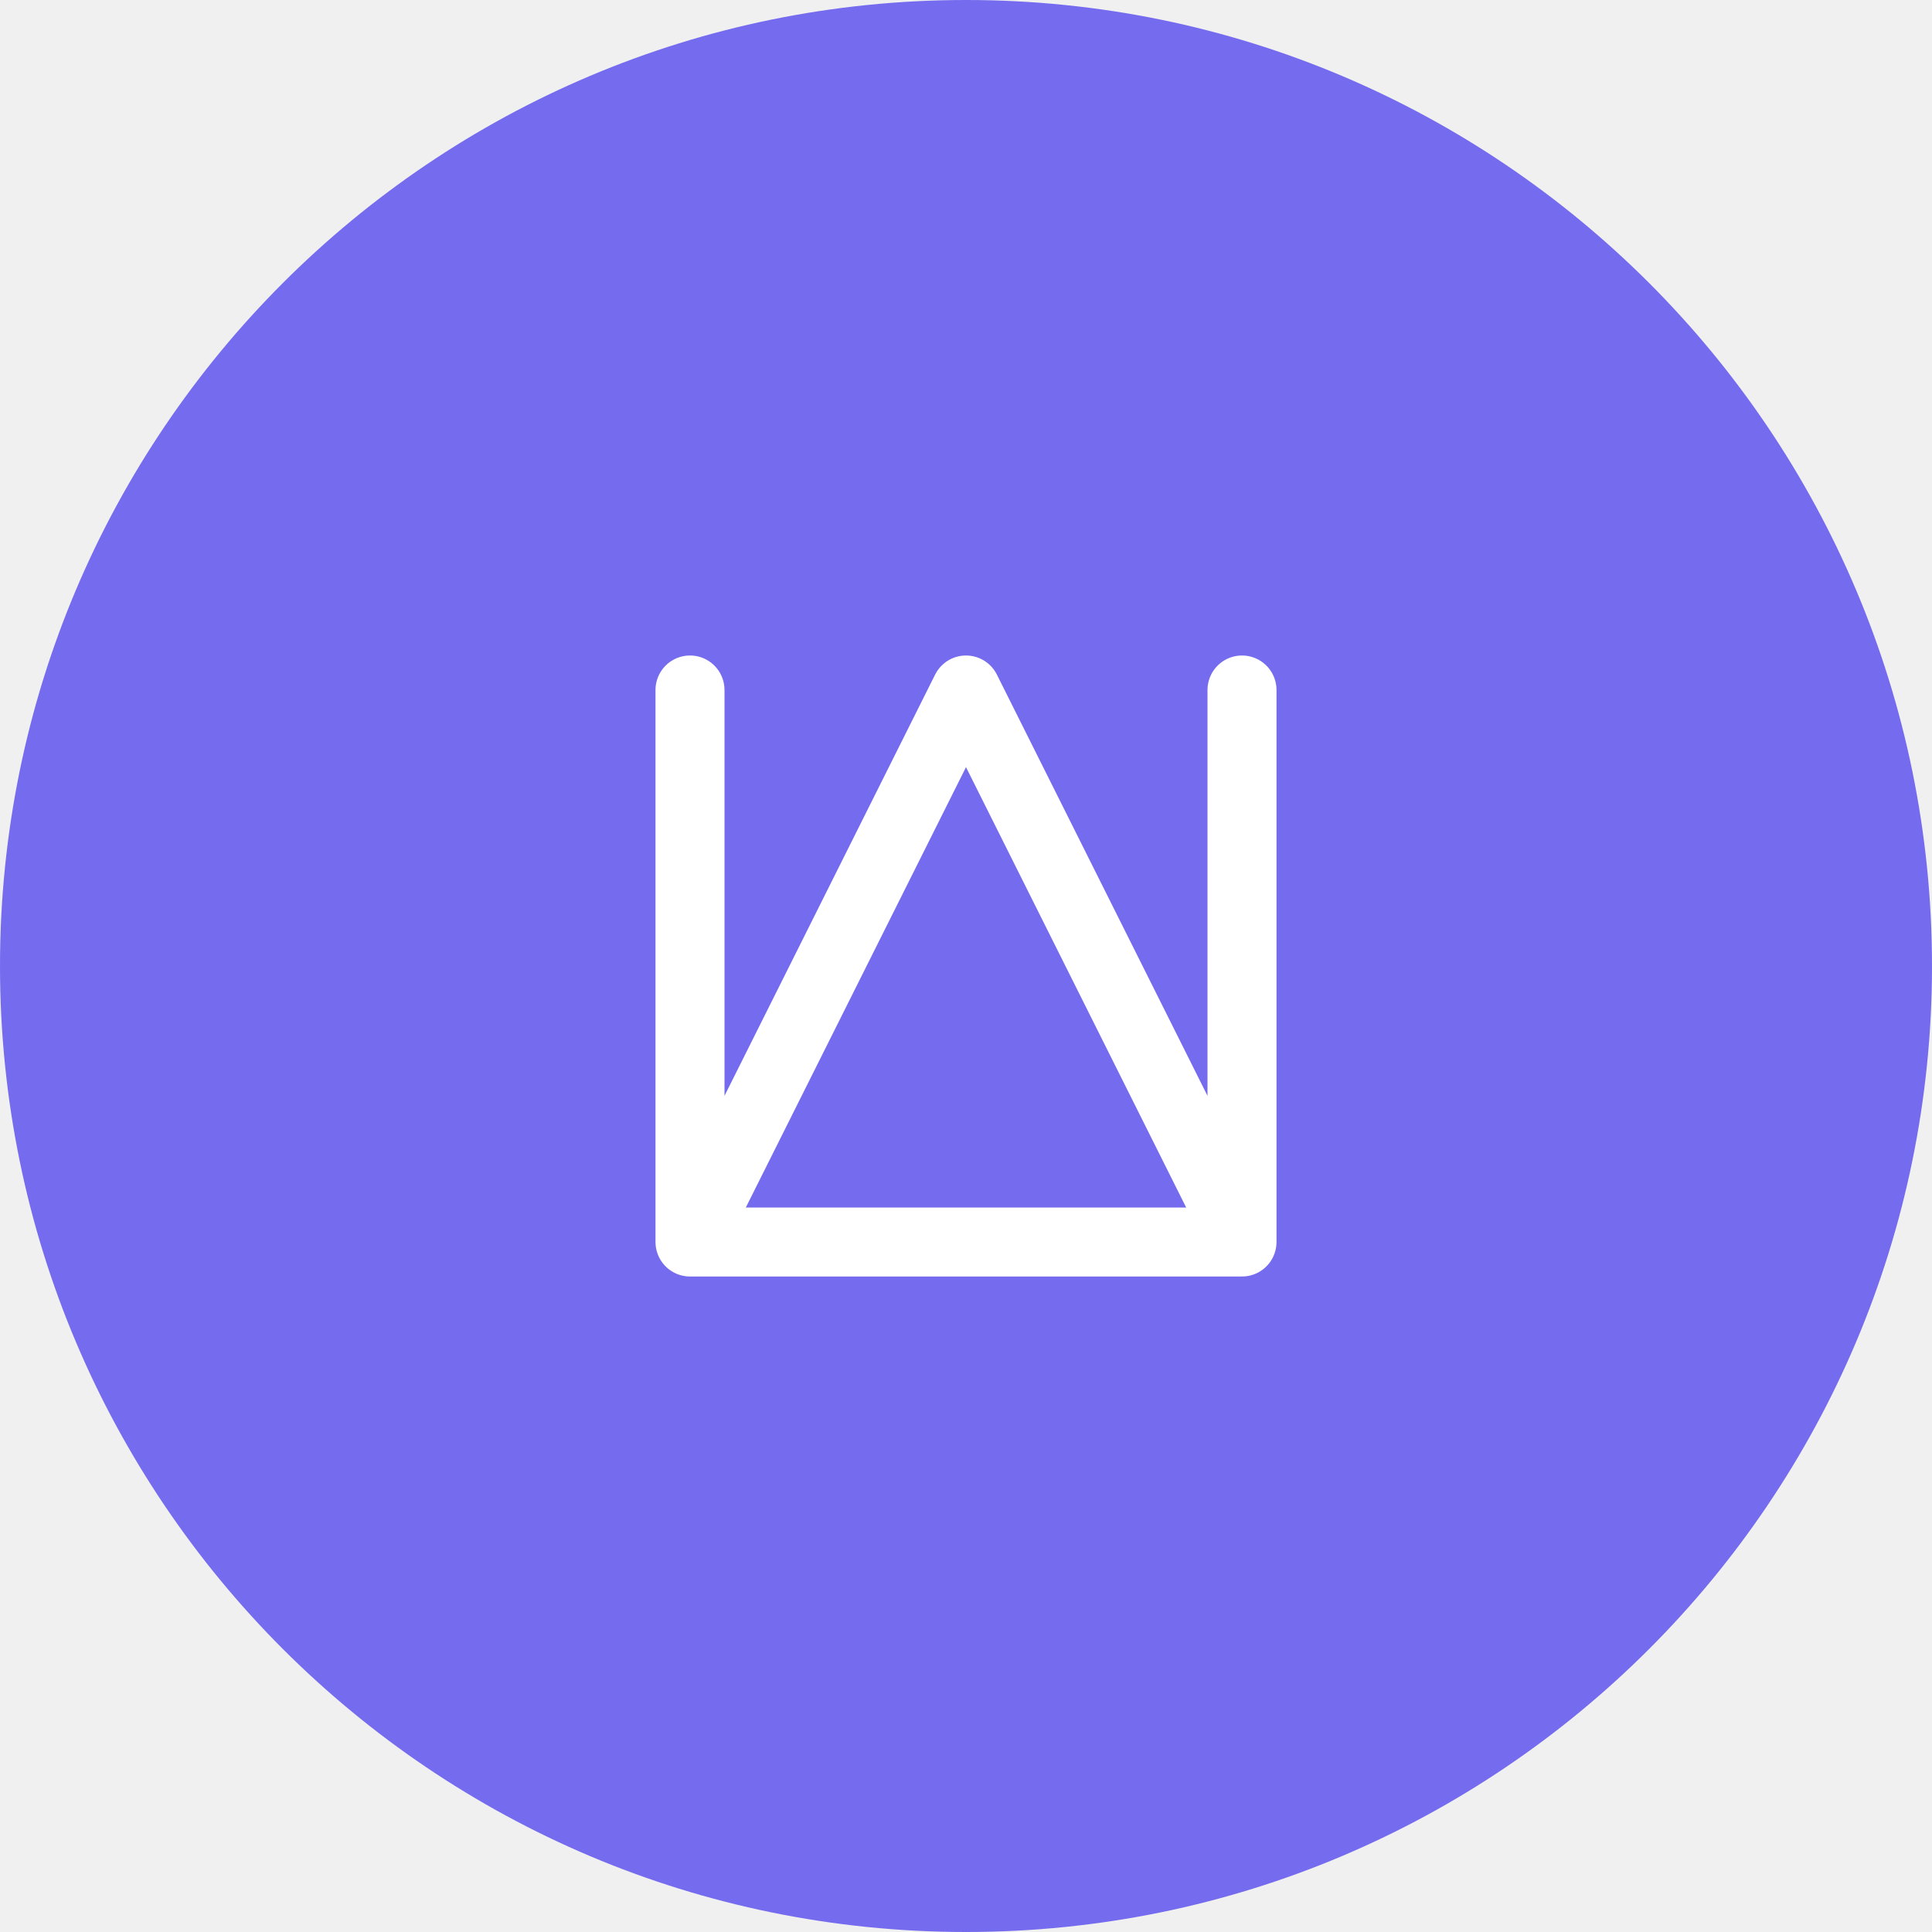
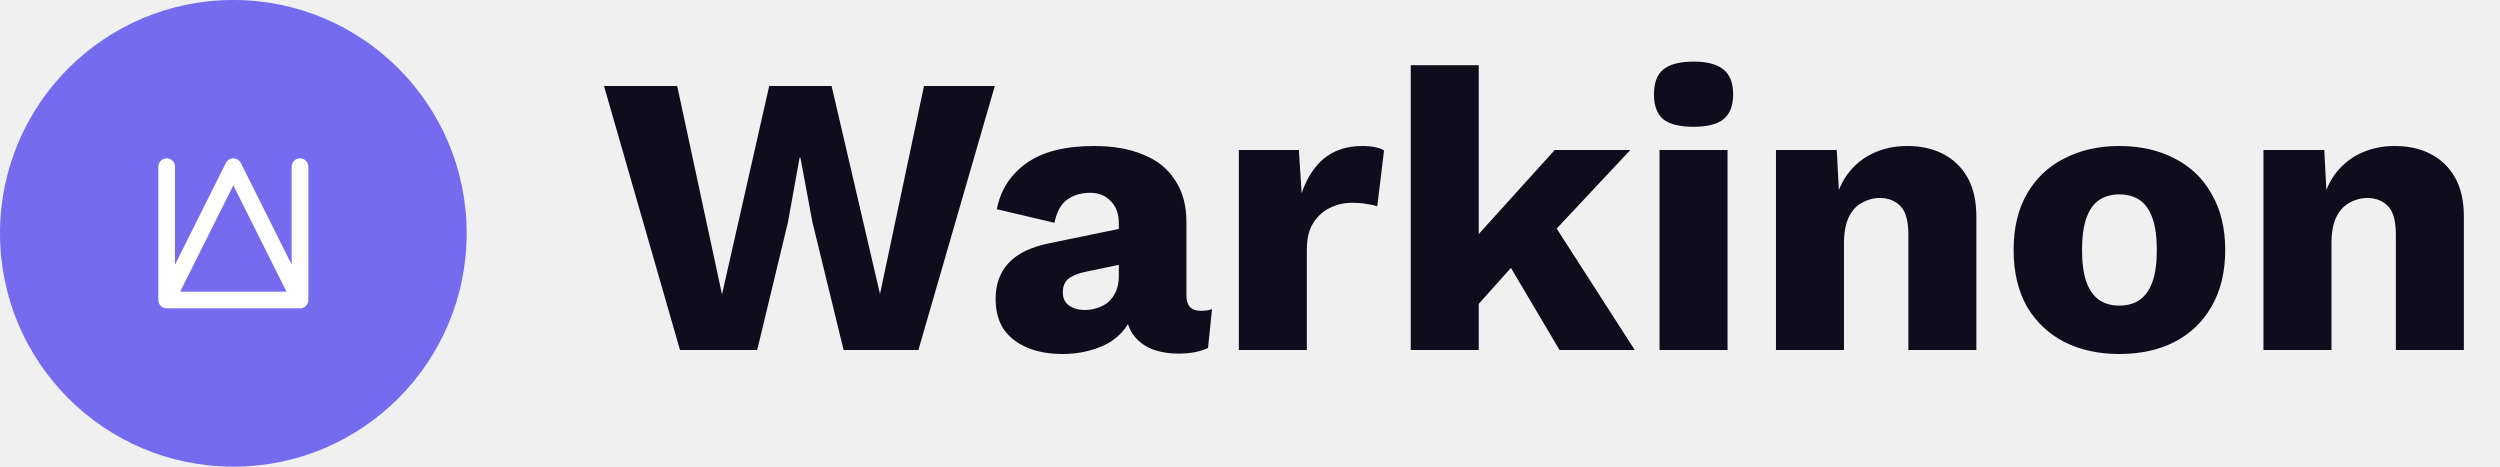
- <svg xmlns="http://www.w3.org/2000/svg" width="28" height="28" viewBox="0 0 28 28" fill="none">
-   <g id="Group 17826">
-     <circle id="Ellipse 46" cx="14" cy="14" r="14" fill="#756BEE" />
-     <path id="Rectangle 5176" d="M18 18L18 10M18 18L14 10L10 18M18 18L10 18M10 18L10 10" stroke="white" stroke-linecap="round" stroke-linejoin="round" />
-   </g>
+ <svg xmlns="http://www.w3.org/2000/svg" width="150" height="28" viewBox="0 0 150 28" fill="none">
+   <path d="M40.8 21L36.24 5.16H40.632L43.32 17.664L46.152 5.16H49.896L52.8 17.64L55.44 5.16H59.688L55.104 21H50.616L48.744 13.32L48.024 9.456H47.976L47.28 13.32L45.432 21H40.8ZM67.129 13.392C67.129 12.832 66.969 12.392 66.649 12.072C66.345 11.736 65.929 11.568 65.401 11.568C64.873 11.568 64.417 11.704 64.033 11.976C63.665 12.232 63.409 12.696 63.265 13.368L59.809 12.552C60.033 11.4 60.625 10.48 61.585 9.792C62.545 9.104 63.897 8.76 65.641 8.76C66.809 8.76 67.801 8.936 68.617 9.288C69.449 9.624 70.081 10.136 70.513 10.824C70.961 11.496 71.185 12.328 71.185 13.32V17.712C71.185 18.336 71.465 18.648 72.025 18.648C72.313 18.648 72.545 18.616 72.721 18.552L72.481 20.88C72.001 21.104 71.417 21.216 70.729 21.216C70.105 21.216 69.553 21.12 69.073 20.928C68.593 20.72 68.217 20.416 67.945 20.016C67.673 19.6 67.537 19.08 67.537 18.456V18.312L67.993 18.144C67.993 18.832 67.785 19.408 67.369 19.872C66.969 20.336 66.441 20.68 65.785 20.904C65.145 21.128 64.473 21.24 63.769 21.24C62.953 21.24 62.241 21.112 61.633 20.856C61.025 20.6 60.553 20.232 60.217 19.752C59.897 19.256 59.737 18.648 59.737 17.928C59.737 17.064 59.993 16.352 60.505 15.792C61.033 15.216 61.857 14.816 62.977 14.592L67.513 13.656L67.489 15.816L65.185 16.296C64.705 16.392 64.345 16.536 64.105 16.728C63.881 16.904 63.769 17.176 63.769 17.544C63.769 17.896 63.897 18.16 64.153 18.336C64.409 18.512 64.713 18.6 65.065 18.6C65.337 18.6 65.593 18.56 65.833 18.48C66.089 18.4 66.313 18.28 66.505 18.12C66.697 17.944 66.849 17.728 66.961 17.472C67.073 17.216 67.129 16.912 67.129 16.56V13.392ZM74.331 21V9H77.931L78.099 11.592C78.403 10.696 78.851 10 79.443 9.504C80.051 9.008 80.819 8.76 81.747 8.76C82.051 8.76 82.307 8.784 82.515 8.832C82.739 8.88 82.915 8.944 83.043 9.024L82.635 12.384C82.475 12.32 82.267 12.272 82.011 12.24C81.771 12.192 81.475 12.168 81.123 12.168C80.643 12.168 80.195 12.272 79.779 12.48C79.363 12.688 79.027 13 78.771 13.416C78.531 13.816 78.411 14.328 78.411 14.952V21H74.331ZM97.82 9L92.06 15.144L91.292 15.36L87.86 19.2L87.836 15.024L93.284 9H97.82ZM88.724 3.912V21H84.644V3.912H88.724ZM92.684 12.6L98.084 21H93.572L90.02 15L92.684 12.6ZM101.613 7.608C100.781 7.608 100.173 7.456 99.789 7.152C99.421 6.832 99.237 6.336 99.237 5.664C99.237 4.976 99.421 4.48 99.789 4.176C100.173 3.856 100.781 3.696 101.613 3.696C102.429 3.696 103.029 3.856 103.413 4.176C103.797 4.48 103.989 4.976 103.989 5.664C103.989 6.336 103.797 6.832 103.413 7.152C103.029 7.456 102.429 7.608 101.613 7.608ZM103.653 9V21H99.573V9H103.653ZM106.558 21V9H110.206L110.422 13.128L109.966 12.672C110.126 11.808 110.406 11.088 110.806 10.512C111.222 9.936 111.734 9.504 112.342 9.216C112.966 8.912 113.662 8.76 114.43 8.76C115.262 8.76 115.982 8.92 116.59 9.24C117.214 9.56 117.702 10.032 118.054 10.656C118.406 11.28 118.582 12.064 118.582 13.008V21H114.502V14.088C114.502 13.256 114.342 12.68 114.022 12.36C113.702 12.04 113.294 11.88 112.798 11.88C112.414 11.88 112.054 11.976 111.718 12.168C111.382 12.344 111.118 12.632 110.926 13.032C110.734 13.432 110.638 13.968 110.638 14.64V21H106.558ZM127.153 8.76C128.417 8.76 129.521 9.008 130.465 9.504C131.425 9.984 132.169 10.696 132.697 11.64C133.241 12.568 133.513 13.688 133.513 15C133.513 16.312 133.241 17.44 132.697 18.384C132.169 19.312 131.425 20.024 130.465 20.52C129.521 21 128.417 21.24 127.153 21.24C125.921 21.24 124.825 21 123.865 20.52C122.905 20.024 122.153 19.312 121.609 18.384C121.081 17.44 120.817 16.312 120.817 15C120.817 13.688 121.081 12.568 121.609 11.64C122.153 10.696 122.905 9.984 123.865 9.504C124.825 9.008 125.921 8.76 127.153 8.76ZM127.153 11.664C126.689 11.664 126.289 11.776 125.953 12C125.617 12.224 125.361 12.584 125.185 13.08C125.009 13.576 124.921 14.216 124.921 15C124.921 15.784 125.009 16.424 125.185 16.92C125.361 17.4 125.617 17.76 125.953 18C126.289 18.224 126.689 18.336 127.153 18.336C127.633 18.336 128.041 18.224 128.377 18C128.713 17.76 128.969 17.4 129.145 16.92C129.321 16.424 129.409 15.784 129.409 15C129.409 14.216 129.321 13.576 129.145 13.08C128.969 12.584 128.713 12.224 128.377 12C128.041 11.776 127.633 11.664 127.153 11.664ZM135.808 21V9H139.456L139.672 13.128L139.216 12.672C139.376 11.808 139.656 11.088 140.056 10.512C140.472 9.936 140.984 9.504 141.592 9.216C142.216 8.912 142.912 8.76 143.68 8.76C144.512 8.76 145.232 8.92 145.84 9.24C146.464 9.56 146.952 10.032 147.304 10.656C147.656 11.28 147.832 12.064 147.832 13.008V21H143.752V14.088C143.752 13.256 143.592 12.68 143.272 12.36C142.952 12.04 142.544 11.88 142.048 11.88C141.664 11.88 141.304 11.976 140.968 12.168C140.632 12.344 140.368 12.632 140.176 13.032C139.984 13.432 139.888 13.968 139.888 14.64V21H135.808Z" fill="#0F0D1C" />
+   <circle cx="14" cy="14" r="14" fill="#756BEE" />
+   <path d="M18 18L18 10M18 18L14 10L10 18M18 18L10 18M10 18L10 10" stroke="white" stroke-linecap="round" stroke-linejoin="round" />
</svg>
